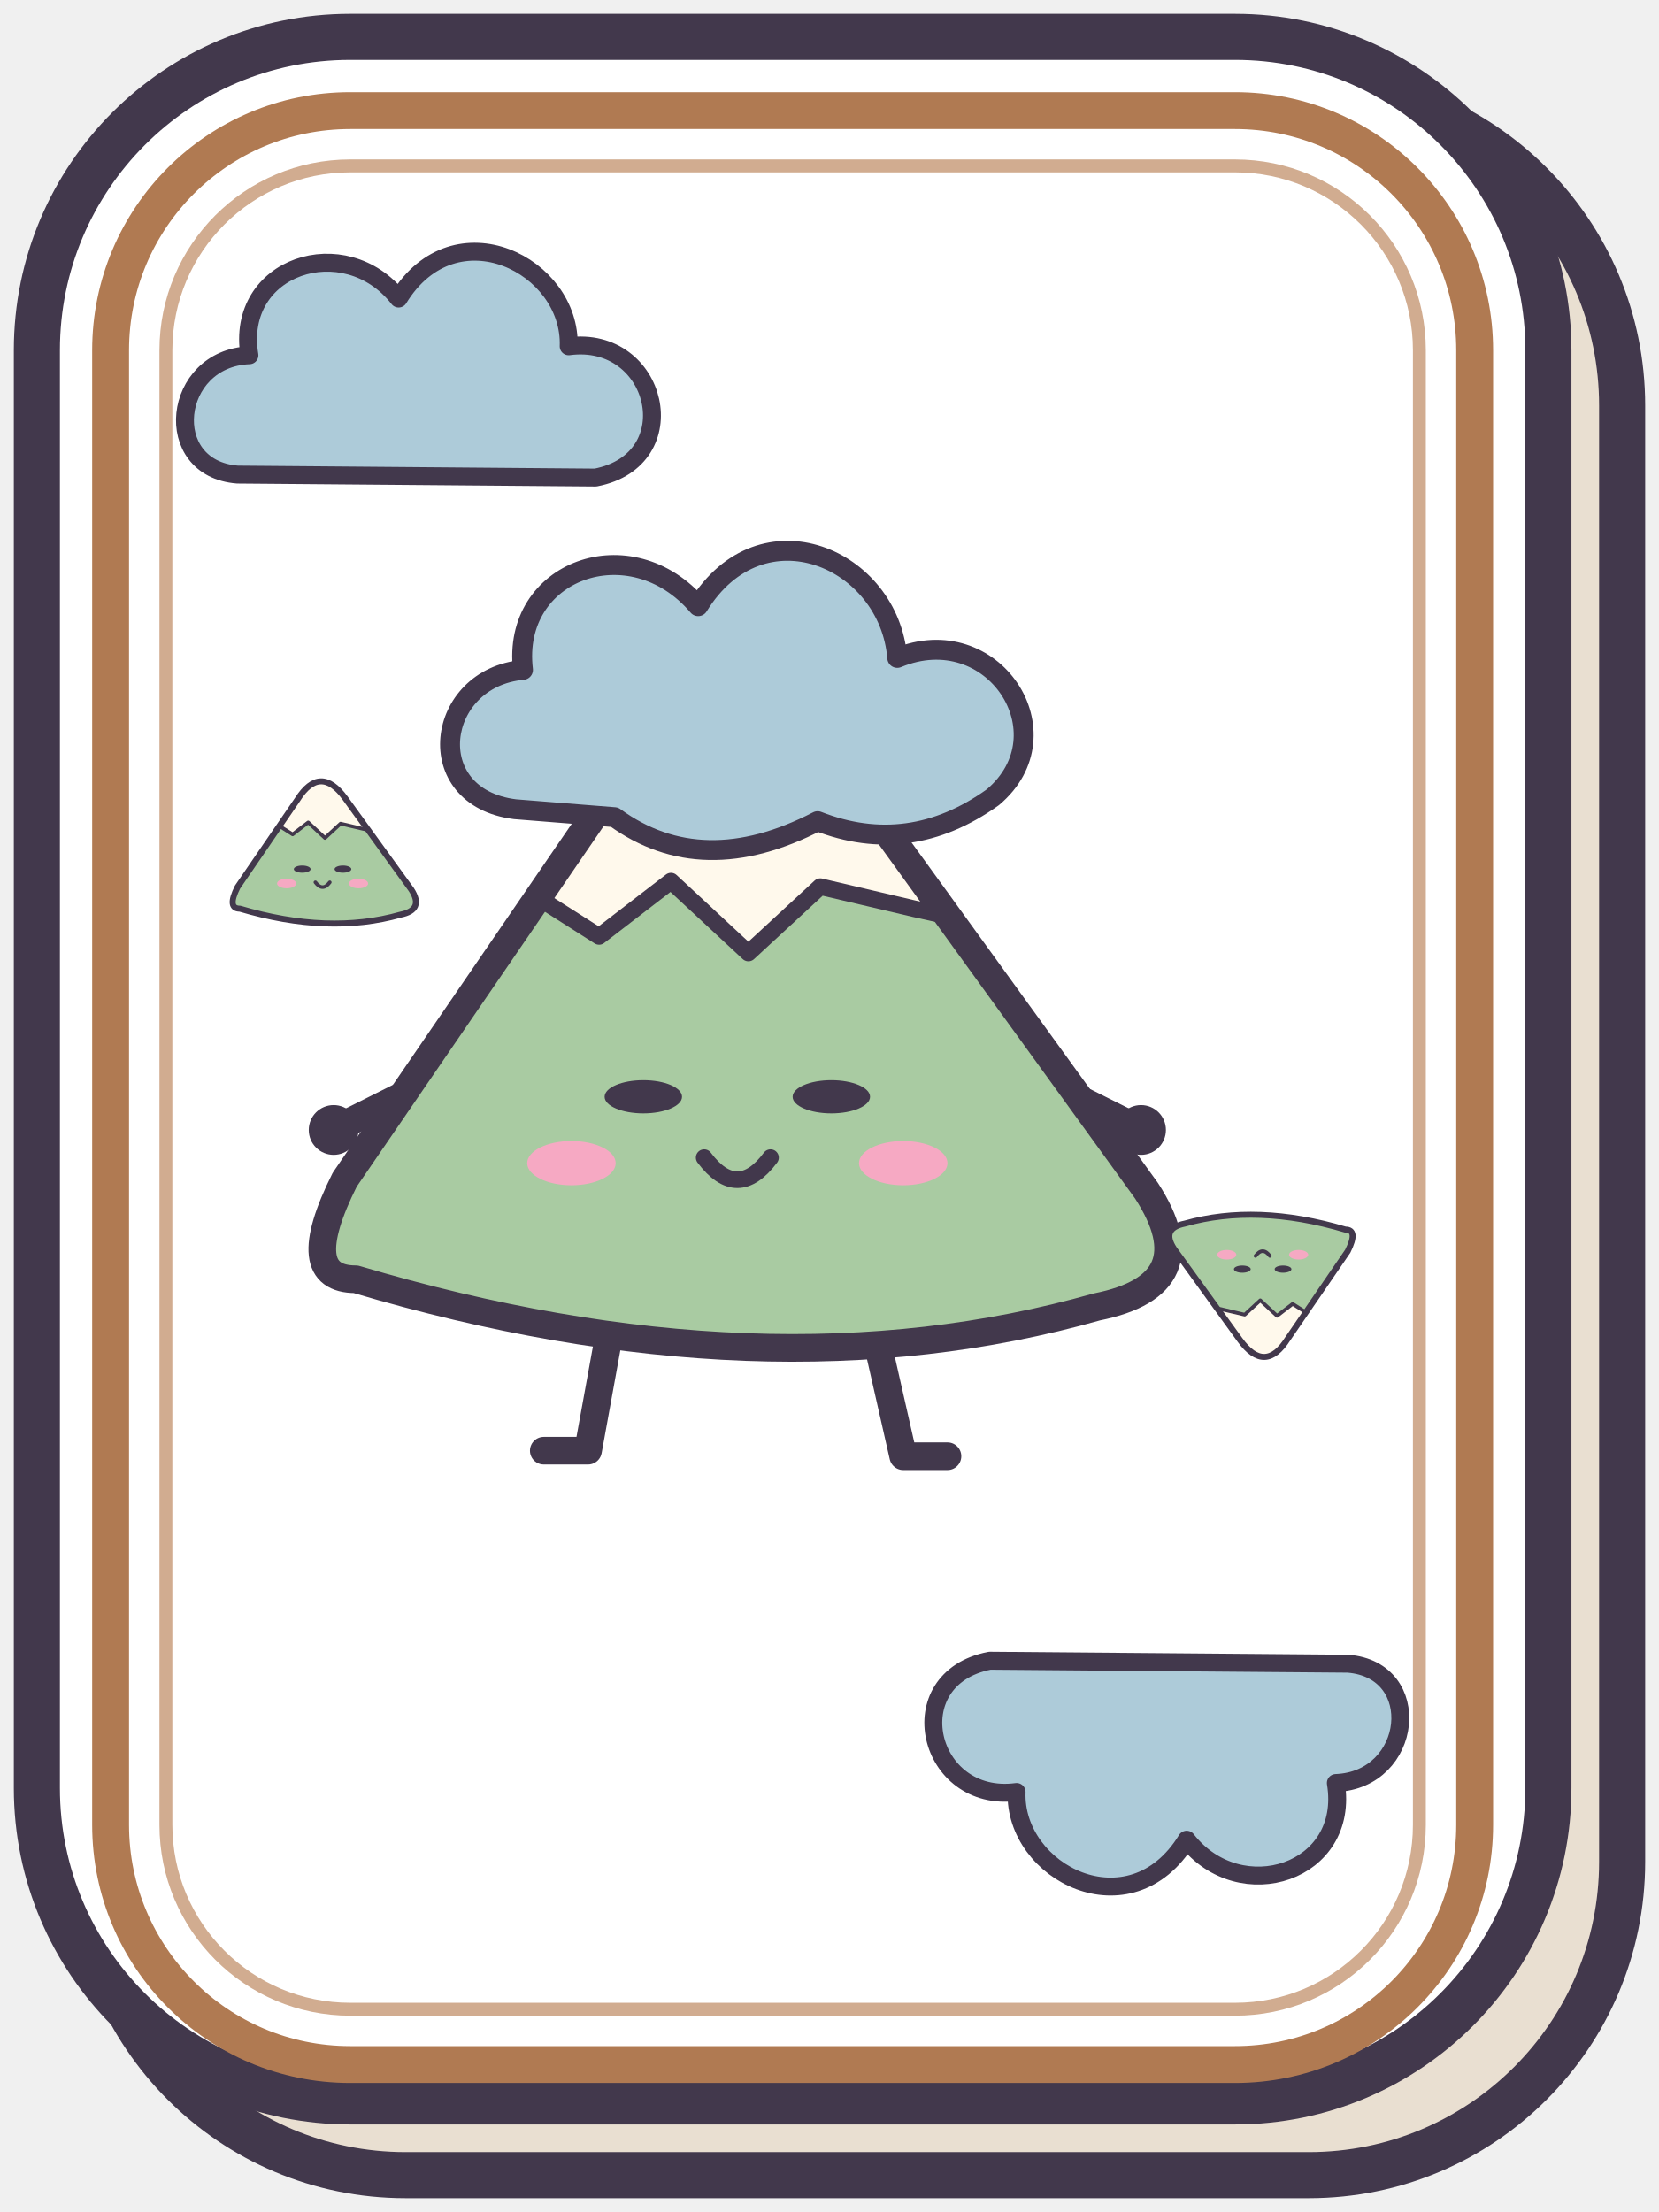
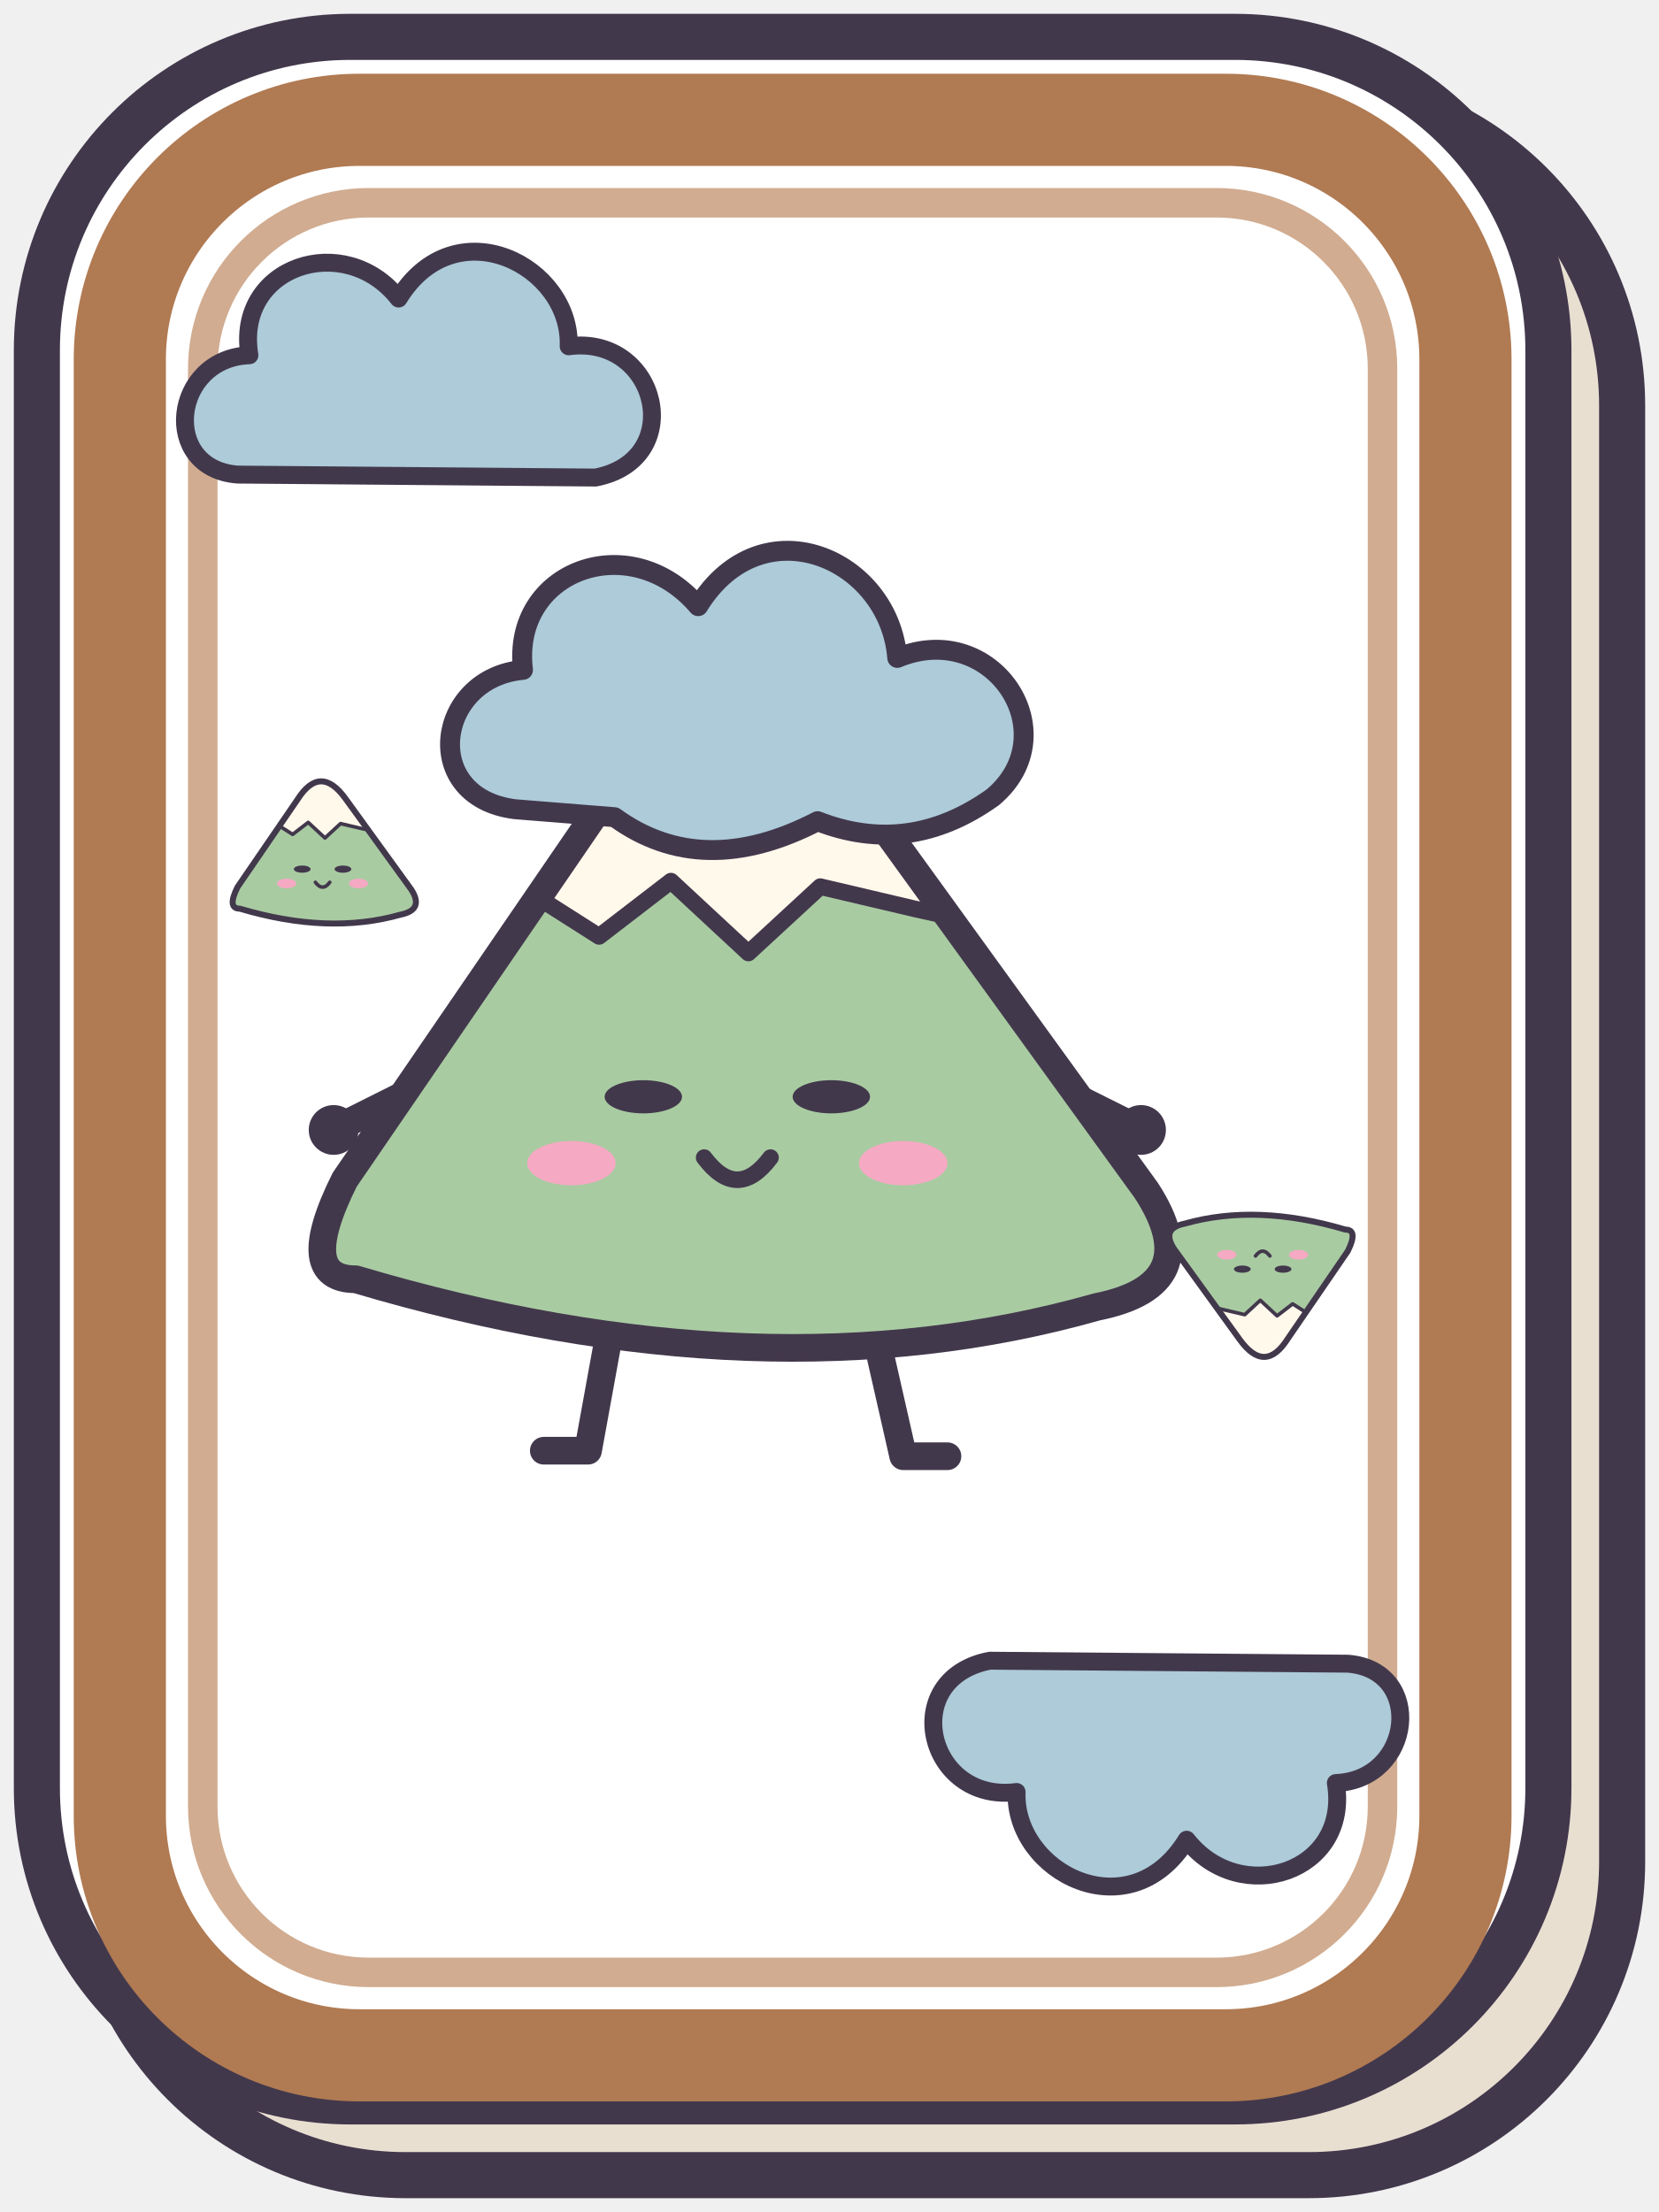
<svg xmlns="http://www.w3.org/2000/svg" viewBox="0 0 120 160">
  <defs>
    <clipPath id="mountain-snow-clip" clipPathUnits="userSpaceOnUse">
      <path d="M31 143 Q20 143 29 125 L79 52 Q98 22 119 51 L174 127 Q185 144 165 148 Q105 165 31 143Z" transform="translate(0.0 0.0)" />
    </clipPath>
    <clipPath id="candy-colour-clip">
      <path d="M49 145 C14 145 13 101 39 91 C29 63 58 42 81 53 C96 24 137 38 140 64 C171 58 190 91 174 111 C197 139 166 158 144 148 C124 167 95 159 84 150 C73 158 57 157 49 145Z" />
    </clipPath>
  </defs>
  <defs>
    <g id="sakura-ornament">
      <path d="M0 0 C-13 -7 -13 -20 -6 -23 L0 -18 L6 -23 C13 -20 13 -7 0 0Z" transform="rotate(0)" fill="#F6A9C3" stroke="#42384C" stroke-width="5" stroke-linecap="round" stroke-linejoin="round" />
      <path d="M0 0 C-13 -7 -13 -20 -6 -23 L0 -18 L6 -23 C13 -20 13 -7 0 0Z" transform="rotate(72)" fill="#F6A9C3" stroke="#42384C" stroke-width="5" stroke-linecap="round" stroke-linejoin="round" />
      <path d="M0 0 C-13 -7 -13 -20 -6 -23 L0 -18 L6 -23 C13 -20 13 -7 0 0Z" transform="rotate(144)" fill="#F6A9C3" stroke="#42384C" stroke-width="5" stroke-linecap="round" stroke-linejoin="round" />
      <path d="M0 0 C-13 -7 -13 -20 -6 -23 L0 -18 L6 -23 C13 -20 13 -7 0 0Z" transform="rotate(216)" fill="#F6A9C3" stroke="#42384C" stroke-width="5" stroke-linecap="round" stroke-linejoin="round" />
      <path d="M0 0 C-13 -7 -13 -20 -6 -23 L0 -18 L6 -23 C13 -20 13 -7 0 0Z" transform="rotate(288)" fill="#F6A9C3" stroke="#42384C" stroke-width="5" stroke-linecap="round" stroke-linejoin="round" />
      <circle r="4" fill="#FFF9EC" stroke="#42384C" stroke-width="3" />
    </g>
    <path id="mountain-outline" d="M31 143 Q20 143 29 125 L79 52 Q98 22 119 51 L174 127 Q185 144 165 148 Q105 165 31 143Z" />
    <g id="n1" fill="none" stroke-linecap="round" stroke-linejoin="round">
      <g transform="translate(1.3 1.8)" stroke="currentColor" stroke-width="7">
        <path d="M3 6 Q6 5 8 2 V20 M4 20 H12" transform="translate(0 0)" />
      </g>
      <g stroke="#FFFFFF" stroke-width="7">
        <path d="M3 6 Q6 5 8 2 V20 M4 20 H12" transform="translate(0 0)" />
      </g>
      <g stroke="#42384C" stroke-width="4.2">
        <path d="M3 6 Q6 5 8 2 V20 M4 20 H12" transform="translate(0 0)" />
      </g>
    </g>
    <g id="n2" fill="none" stroke-linecap="round" stroke-linejoin="round">
      <g transform="translate(1.3 1.8)" stroke="currentColor" stroke-width="7">
        <path d="M2 6 C3 0 13 1 13 7 C13 11 4 14 2 20 H14" transform="translate(0 0)" />
      </g>
      <g stroke="#FFFFFF" stroke-width="7">
        <path d="M2 6 C3 0 13 1 13 7 C13 11 4 14 2 20 H14" transform="translate(0 0)" />
      </g>
      <g stroke="#42384C" stroke-width="4.2">
        <path d="M2 6 C3 0 13 1 13 7 C13 11 4 14 2 20 H14" transform="translate(0 0)" />
      </g>
    </g>
    <g id="n3" fill="none" stroke-linecap="round" stroke-linejoin="round">
      <g transform="translate(1.3 1.8)" stroke="currentColor" stroke-width="7">
        <path d="M2 3 C15 -1 16 10 7 10 C17 10 15 23 2 19" transform="translate(0 0)" />
      </g>
      <g stroke="#FFFFFF" stroke-width="7">
        <path d="M2 3 C15 -1 16 10 7 10 C17 10 15 23 2 19" transform="translate(0 0)" />
      </g>
      <g stroke="#42384C" stroke-width="4.2">
        <path d="M2 3 C15 -1 16 10 7 10 C17 10 15 23 2 19" transform="translate(0 0)" />
      </g>
    </g>
    <g id="n4" fill="none" stroke-linecap="round" stroke-linejoin="round">
      <g transform="translate(1.3 1.8)" stroke="currentColor" stroke-width="7">
        <path d="M10 20 V2 L1 14 H15" transform="translate(0 0)" />
      </g>
      <g stroke="#FFFFFF" stroke-width="7">
        <path d="M10 20 V2 L1 14 H15" transform="translate(0 0)" />
      </g>
      <g stroke="#42384C" stroke-width="4.2">
        <path d="M10 20 V2 L1 14 H15" transform="translate(0 0)" />
      </g>
    </g>
    <g id="n5" fill="none" stroke-linecap="round" stroke-linejoin="round">
      <g transform="translate(1.3 1.8)" stroke="currentColor" stroke-width="7">
        <path d="M13 2 H3 L2 10 C15 6 18 23 2 19" transform="translate(0 0)" />
      </g>
      <g stroke="#FFFFFF" stroke-width="7">
        <path d="M13 2 H3 L2 10 C15 6 18 23 2 19" transform="translate(0 0)" />
      </g>
      <g stroke="#42384C" stroke-width="4.2">
        <path d="M13 2 H3 L2 10 C15 6 18 23 2 19" transform="translate(0 0)" />
      </g>
    </g>
    <g id="n6" fill="none" stroke-linecap="round" stroke-linejoin="round">
      <g transform="translate(1.3 1.8)" stroke="currentColor" stroke-width="7">
        <path d="M12 2 C2 3 -1 19 7 20 C16 21 16 8 7 10 L3 12" transform="translate(0 0)" />
      </g>
      <g stroke="#FFFFFF" stroke-width="7">
        <path d="M12 2 C2 3 -1 19 7 20 C16 21 16 8 7 10 L3 12" transform="translate(0 0)" />
      </g>
      <g stroke="#42384C" stroke-width="4.2">
        <path d="M12 2 C2 3 -1 19 7 20 C16 21 16 8 7 10 L3 12" transform="translate(0 0)" />
      </g>
    </g>
    <g id="n7" fill="none" stroke-linecap="round" stroke-linejoin="round">
      <g transform="translate(1.3 1.8)" stroke="currentColor" stroke-width="7">
        <path d="M1 2 H14 Q9 10 6 20" transform="translate(0 0)" />
      </g>
      <g stroke="#FFFFFF" stroke-width="7">
        <path d="M1 2 H14 Q9 10 6 20" transform="translate(0 0)" />
      </g>
      <g stroke="#42384C" stroke-width="4.2">
        <path d="M1 2 H14 Q9 10 6 20" transform="translate(0 0)" />
      </g>
    </g>
    <g id="n8" fill="none" stroke-linecap="round" stroke-linejoin="round">
      <g transform="translate(1.3 1.8)" stroke="currentColor" stroke-width="7">
        <path d="M7 10 C-2 9 0 1 7 2 C15 1 17 9 7 10 C-3 11 -1 21 7 20 C17 21 18 11 7 10Z" transform="translate(0 0)" />
      </g>
      <g stroke="#FFFFFF" stroke-width="7">
        <path d="M7 10 C-2 9 0 1 7 2 C15 1 17 9 7 10 C-3 11 -1 21 7 20 C17 21 18 11 7 10Z" transform="translate(0 0)" />
      </g>
      <g stroke="#42384C" stroke-width="4.2">
        <path d="M7 10 C-2 9 0 1 7 2 C15 1 17 9 7 10 C-3 11 -1 21 7 20 C17 21 18 11 7 10Z" transform="translate(0 0)" />
      </g>
    </g>
    <g id="n9" fill="none" stroke-linecap="round" stroke-linejoin="round">
      <g transform="translate(1.3 1.8)" stroke="currentColor" stroke-width="7">
        <path d="M12 10 C1 15 -2 1 7 2 C17 1 15 18 3 20" transform="translate(0 0)" />
      </g>
      <g stroke="#FFFFFF" stroke-width="7">
        <path d="M12 10 C1 15 -2 1 7 2 C17 1 15 18 3 20" transform="translate(0 0)" />
      </g>
      <g stroke="#42384C" stroke-width="4.2">
        <path d="M12 10 C1 15 -2 1 7 2 C17 1 15 18 3 20" transform="translate(0 0)" />
      </g>
    </g>
    <g id="n10" fill="none" stroke-linecap="round" stroke-linejoin="round">
      <g transform="translate(1.3 1.8)" stroke="currentColor" stroke-width="7">
        <path d="M3 6 Q6 5 8 2 V20 M4 20 H12" transform="translate(0 0)" />
        <path d="M7 2 C0 2 0 20 7 20 C14 20 14 2 7 2Z" transform="translate(18 0)" />
      </g>
      <g stroke="#FFFFFF" stroke-width="7">
        <path d="M3 6 Q6 5 8 2 V20 M4 20 H12" transform="translate(0 0)" />
        <path d="M7 2 C0 2 0 20 7 20 C14 20 14 2 7 2Z" transform="translate(18 0)" />
      </g>
      <g stroke="#42384C" stroke-width="4.2">
        <path d="M3 6 Q6 5 8 2 V20 M4 20 H12" transform="translate(0 0)" />
        <path d="M7 2 C0 2 0 20 7 20 C14 20 14 2 7 2Z" transform="translate(18 0)" />
      </g>
    </g>
    <g id="n11" fill="none" stroke-linecap="round" stroke-linejoin="round">
      <g transform="translate(1.3 1.8)" stroke="currentColor" stroke-width="7">
        <path d="M3 6 Q6 5 8 2 V20 M4 20 H12" transform="translate(0 0)" />
        <path d="M3 6 Q6 5 8 2 V20 M4 20 H12" transform="translate(18 0)" />
      </g>
      <g stroke="#FFFFFF" stroke-width="7">
        <path d="M3 6 Q6 5 8 2 V20 M4 20 H12" transform="translate(0 0)" />
        <path d="M3 6 Q6 5 8 2 V20 M4 20 H12" transform="translate(18 0)" />
      </g>
      <g stroke="#42384C" stroke-width="4.2">
        <path d="M3 6 Q6 5 8 2 V20 M4 20 H12" transform="translate(0 0)" />
        <path d="M3 6 Q6 5 8 2 V20 M4 20 H12" transform="translate(18 0)" />
      </g>
    </g>
    <g id="n12" fill="none" stroke-linecap="round" stroke-linejoin="round">
      <g transform="translate(1.3 1.8)" stroke="currentColor" stroke-width="7">
        <path d="M3 6 Q6 5 8 2 V20 M4 20 H12" transform="translate(0 0)" />
        <path d="M2 6 C3 0 13 1 13 7 C13 11 4 14 2 20 H14" transform="translate(18 0)" />
      </g>
      <g stroke="#FFFFFF" stroke-width="7">
        <path d="M3 6 Q6 5 8 2 V20 M4 20 H12" transform="translate(0 0)" />
        <path d="M2 6 C3 0 13 1 13 7 C13 11 4 14 2 20 H14" transform="translate(18 0)" />
      </g>
      <g stroke="#42384C" stroke-width="4.2">
        <path d="M3 6 Q6 5 8 2 V20 M4 20 H12" transform="translate(0 0)" />
        <path d="M2 6 C3 0 13 1 13 7 C13 11 4 14 2 20 H14" transform="translate(18 0)" />
      </g>
    </g>
    <g id="n13" fill="none" stroke-linecap="round" stroke-linejoin="round">
      <g transform="translate(1.3 1.8)" stroke="currentColor" stroke-width="7">
        <path d="M3 6 Q6 5 8 2 V20 M4 20 H12" transform="translate(0 0)" />
        <path d="M2 3 C15 -1 16 10 7 10 C17 10 15 23 2 19" transform="translate(18 0)" />
      </g>
      <g stroke="#FFFFFF" stroke-width="7">
        <path d="M3 6 Q6 5 8 2 V20 M4 20 H12" transform="translate(0 0)" />
        <path d="M2 3 C15 -1 16 10 7 10 C17 10 15 23 2 19" transform="translate(18 0)" />
      </g>
      <g stroke="#42384C" stroke-width="4.2">
        <path d="M3 6 Q6 5 8 2 V20 M4 20 H12" transform="translate(0 0)" />
        <path d="M2 3 C15 -1 16 10 7 10 C17 10 15 23 2 19" transform="translate(18 0)" />
      </g>
    </g>
    <g id="sakura-sparkle-face">
      <ellipse cx="83" cy="110" rx="6" ry="8" fill="#42384C" />
      <circle cx="81" cy="107" r="2.5" fill="#FFFFFF" />
      <circle cx="85" cy="113" r="1.5" fill="#FFFFFF" />
      <path d="M86 104 Q93 99 92 94" stroke="#42384C" stroke-width="2.5" stroke-linecap="round" />
      <ellipse cx="117" cy="110" rx="6" ry="8" fill="#42384C" />
      <circle cx="115" cy="107" r="2.5" fill="#FFFFFF" />
      <circle cx="119" cy="113" r="1.5" fill="#FFFFFF" />
      <path d="M120 104 Q127 99 126 94" stroke="#42384C" stroke-width="2.5" stroke-linecap="round" />
      <ellipse cx="70" cy="122" rx="8" ry="4" fill="#F6A9C3" />
      <ellipse cx="130" cy="122" rx="8" ry="4" fill="#F6A9C3" />
      <path d="M94 121 Q100 129 106 121" fill="none" stroke="#42384C" stroke-width="3" stroke-linecap="round" stroke-linejoin="round" />
    </g>
    <g id="sparkles">
      <path d="M36 60 V80 M26 70 H46 M162 117 V133 M154 125 H170 M149 45 V57 M143 51 H155" fill="#E9D58F" stroke="#42384C" stroke-width="3" stroke-linecap="round" stroke-linejoin="round" />
    </g>
    <g id="rain">
      <path d="M53 60 l-5 12" fill="#ADCBD9" stroke="#42384C" stroke-width="4" stroke-linecap="round" stroke-linejoin="round" />
      <path d="M91 71 l-5 12" fill="#ADCBD9" stroke="#42384C" stroke-width="4" stroke-linecap="round" stroke-linejoin="round" />
      <path d="M139 61 l-5 12" fill="#ADCBD9" stroke="#42384C" stroke-width="4" stroke-linecap="round" stroke-linejoin="round" />
      <path d="M163 81 l-5 12" fill="#ADCBD9" stroke="#42384C" stroke-width="4" stroke-linecap="round" stroke-linejoin="round" />
    </g>
    <g id="bean-body">
      <path d="M76 125 l-9 5 M88 152 v10 h-6 M112 152 v10 h6" fill="none" stroke="#42384C" stroke-width="4" stroke-linecap="round" stroke-linejoin="round" />
      <path d="M84 99 C65 106 70 152 94 155 C122 160 133 142 123 123 C119 115 127 99 111 96 Q94 89 84 99Z" fill="#FFF9EC" stroke="#42384C" stroke-width="4" stroke-linecap="round" stroke-linejoin="round" />
      <g transform="translate(0 12)">
        <ellipse cx="83" cy="110" rx="6" ry="8" fill="#42384C" />
        <circle cx="81" cy="107" r="2.5" fill="#FFFFFF" />
        <circle cx="85" cy="113" r="1.5" fill="#FFFFFF" />
        <path d="M86 104 Q93 99 92 94" stroke="#42384C" stroke-width="2.5" stroke-linecap="round" />
        <ellipse cx="117" cy="110" rx="6" ry="8" fill="#42384C" />
        <circle cx="115" cy="107" r="2.5" fill="#FFFFFF" />
        <circle cx="119" cy="113" r="1.5" fill="#FFFFFF" />
        <path d="M120 104 Q127 99 126 94" stroke="#42384C" stroke-width="2.5" stroke-linecap="round" />
        <ellipse cx="70" cy="122" rx="8" ry="4" fill="#F6A9C3" />
        <ellipse cx="130" cy="122" rx="8" ry="4" fill="#F6A9C3" />
        <path d="M94 121 Q100 129 106 121" fill="none" stroke="#42384C" stroke-width="3" stroke-linecap="round" stroke-linejoin="round" />
      </g>
    </g>
  </defs>
  <g transform="scale(1.333333)">
    <g id="special-4-11">
      <g transform="translate(0.0 0.0) translate(0.0 0.0) scale(1.0 1.0) translate(-0.0 -0.0)">
        <rect x="5" y="5" width="83" height="113" rx="17" fill="#E9DFD1" stroke="#42384C" stroke-width="2.5" />
        <rect x="2" y="2" width="82" height="112" rx="17" fill="#FFFFFF" stroke="#42384C" stroke-width="2.5" />
      </g>
-       <rect x="6" y="6" width="74" height="106" rx="13" fill="none" stroke="#B07A52" stroke-width="2" />
-       <rect x="9" y="9" width="68" height="100" rx="10" fill="none" stroke="#D1AC90" stroke-width=".7" />
+       <rect x="6.5" y="6.5" width="73" height="105" rx="13" fill="none" stroke="#B07A52" stroke-width="5" />
+       <rect x="11" y="11" width="64" height="96" rx="9" fill="none" stroke="#D1AC90" stroke-width="1.6" />
      <g transform="translate(10.0 26.0) translate(0.0 0.5) scale(0.3 0.3) translate(-0.0 -0.0)">
        <g stroke-linecap="round" stroke-linejoin="round">
          <g transform="translate(0.0 0.0) translate(0.0 0.0) scale(1.0 1.0) translate(-0.0 -0.0)">
            <path d="M43 108 L27 116 M157 108 L173 116 M77 152 L73 174 H65 M125 153 L130 175 H138" fill="none" stroke="#42384C" stroke-width="5" stroke-linecap="round" stroke-linejoin="round" />
            <circle cx="27" cy="116" r="4.5" fill="#42384C" />
            <circle cx="173" cy="116" r="4.5" fill="#42384C" />
            <g transform="translate(0.0 0.0) translate(0.0 0.0) scale(1.0 1.0) translate(-0.0 -0.0)">
              <path d="M31 143 Q20 143 29 125 L79 52 Q98 22 119 51 L174 127 Q185 144 165 148 Q105 165 31 143Z" fill="#A9CBA2" transform="translate(0.0 0.0)" />
              <g clip-path="url(#mountain-snow-clip)">
                <path d="M50 0 H150 V80 L132 76 L115 72 L102 84 L88 71 L75 81 L64 74 L50 65Z" fill="#FFF9EC" />
                <path d="M50 65 L64 74 L75 81 L88 71 L102 84 L115 72 L132 76 L150 80" fill="none" stroke="#42384C" stroke-width="3" stroke-linecap="round" stroke-linejoin="round" />
              </g>
              <ellipse cx="83" cy="110" rx="7" ry="3" fill="#42384C" />
              <ellipse cx="117" cy="110" rx="7" ry="3" fill="#42384C" />
              <ellipse cx="70" cy="122" rx="8" ry="4" fill="#F6A9C3" />
              <ellipse cx="130" cy="122" rx="8" ry="4" fill="#F6A9C3" />
              <path d="M94 121 Q100 129 106 121" fill="none" stroke="#42384C" stroke-width="3" stroke-linecap="round" stroke-linejoin="round" />
              <path d="M31 143 Q20 143 29 125 L79 52 Q98 22 119 51 L174 127 Q185 144 165 148 Q105 165 31 143Z" fill="none" stroke="#42384C" stroke-width="5" stroke-linecap="round" stroke-linejoin="round" transform="translate(0.0 0.0)" />
            </g>
          </g>
          <g transform="translate(31 -14) scale(.72)">
            <path d="M40 100 C16 97 20 67 42 65 C39 40 69 29 86 49 C102 23 134 37 136 62 C160 52 179 81 160 97 Q139 112 116 103 Q87 118 65 102Z" fill="#ADCBD9" stroke="#42384C" stroke-width="5" />
          </g>
        </g>
      </g>
      <g transform="translate(9.0 8.0) translate(0.0 4.312139) scale(0.1618497 0.1618497) translate(-16.0 -48.0)">
        <g transform="translate(0.0 0.0) translate(0.0 0.0) scale(1.0 1.0) translate(-0.0 -0.0)">
          <path d="M40 131 C14 129 18 92 44 91 C39 61 76 49 94 72 C113 41 152 61 151 88 C181 84 191 126 160 132Z" fill="#ADCBD9" stroke="#42384C" stroke-width="6" stroke-linecap="round" stroke-linejoin="round" />
        </g>
      </g>
      <g transform="translate(11.0 40.0) translate(0.0 0.0) scale(0.065 0.065) translate(-0.0 -0.0)">
        <path d="M31 143 Q20 143 29 125 L79 52 Q98 22 119 51 L174 127 Q185 144 165 148 Q105 165 31 143Z" fill="#A9CBA2" transform="translate(0.0 0.0)" />
        <g clip-path="url(#mountain-snow-clip)">
          <path d="M50 0 H150 V80 L132 76 L115 72 L102 84 L88 71 L75 81 L64 74 L50 65Z" fill="#FFF9EC" />
          <path d="M50 65 L64 74 L75 81 L88 71 L102 84 L115 72 L132 76 L150 80" fill="none" stroke="#42384C" stroke-width="3" stroke-linecap="round" stroke-linejoin="round" />
        </g>
        <ellipse cx="83" cy="110" rx="7" ry="3" fill="#42384C" />
        <ellipse cx="117" cy="110" rx="7" ry="3" fill="#42384C" />
        <ellipse cx="70" cy="122" rx="8" ry="4" fill="#F6A9C3" />
        <ellipse cx="130" cy="122" rx="8" ry="4" fill="#F6A9C3" />
        <path d="M94 121 Q100 129 106 121" fill="none" stroke="#42384C" stroke-width="3" stroke-linecap="round" stroke-linejoin="round" />
        <path d="M31 143 Q20 143 29 125 L79 52 Q98 22 119 51 L174 127 Q185 144 165 148 Q105 165 31 143Z" fill="none" stroke="#42384C" stroke-width="5" stroke-linecap="round" stroke-linejoin="round" transform="translate(0.0 0.0)" />
      </g>
      <g transform="rotate(180 43 58)">
        <g transform="translate(9.0 8.0) translate(0.0 4.312139) scale(0.1618497 0.1618497) translate(-16.0 -48.0)">
          <g transform="translate(0.0 0.0) translate(0.0 0.0) scale(1.0 1.0) translate(-0.0 -0.0)">
            <path d="M40 131 C14 129 18 92 44 91 C39 61 76 49 94 72 C113 41 152 61 151 88 C181 84 191 126 160 132Z" fill="#ADCBD9" stroke="#42384C" stroke-width="6" stroke-linecap="round" stroke-linejoin="round" />
          </g>
        </g>
        <g transform="translate(11.0 40.0) translate(0.0 0.0) scale(0.065 0.065) translate(-0.0 -0.0)">
          <path d="M31 143 Q20 143 29 125 L79 52 Q98 22 119 51 L174 127 Q185 144 165 148 Q105 165 31 143Z" fill="#A9CBA2" transform="translate(0.0 0.0)" />
          <g clip-path="url(#mountain-snow-clip)">
            <path d="M50 0 H150 V80 L132 76 L115 72 L102 84 L88 71 L75 81 L64 74 L50 65Z" fill="#FFF9EC" />
            <path d="M50 65 L64 74 L75 81 L88 71 L102 84 L115 72 L132 76 L150 80" fill="none" stroke="#42384C" stroke-width="3" stroke-linecap="round" stroke-linejoin="round" />
          </g>
          <ellipse cx="83" cy="110" rx="7" ry="3" fill="#42384C" />
          <ellipse cx="117" cy="110" rx="7" ry="3" fill="#42384C" />
          <ellipse cx="70" cy="122" rx="8" ry="4" fill="#F6A9C3" />
          <ellipse cx="130" cy="122" rx="8" ry="4" fill="#F6A9C3" />
          <path d="M94 121 Q100 129 106 121" fill="none" stroke="#42384C" stroke-width="3" stroke-linecap="round" stroke-linejoin="round" />
          <path d="M31 143 Q20 143 29 125 L79 52 Q98 22 119 51 L174 127 Q185 144 165 148 Q105 165 31 143Z" fill="none" stroke="#42384C" stroke-width="5" stroke-linecap="round" stroke-linejoin="round" transform="translate(0.0 0.0)" />
        </g>
      </g>
    </g>
  </g>
</svg>
